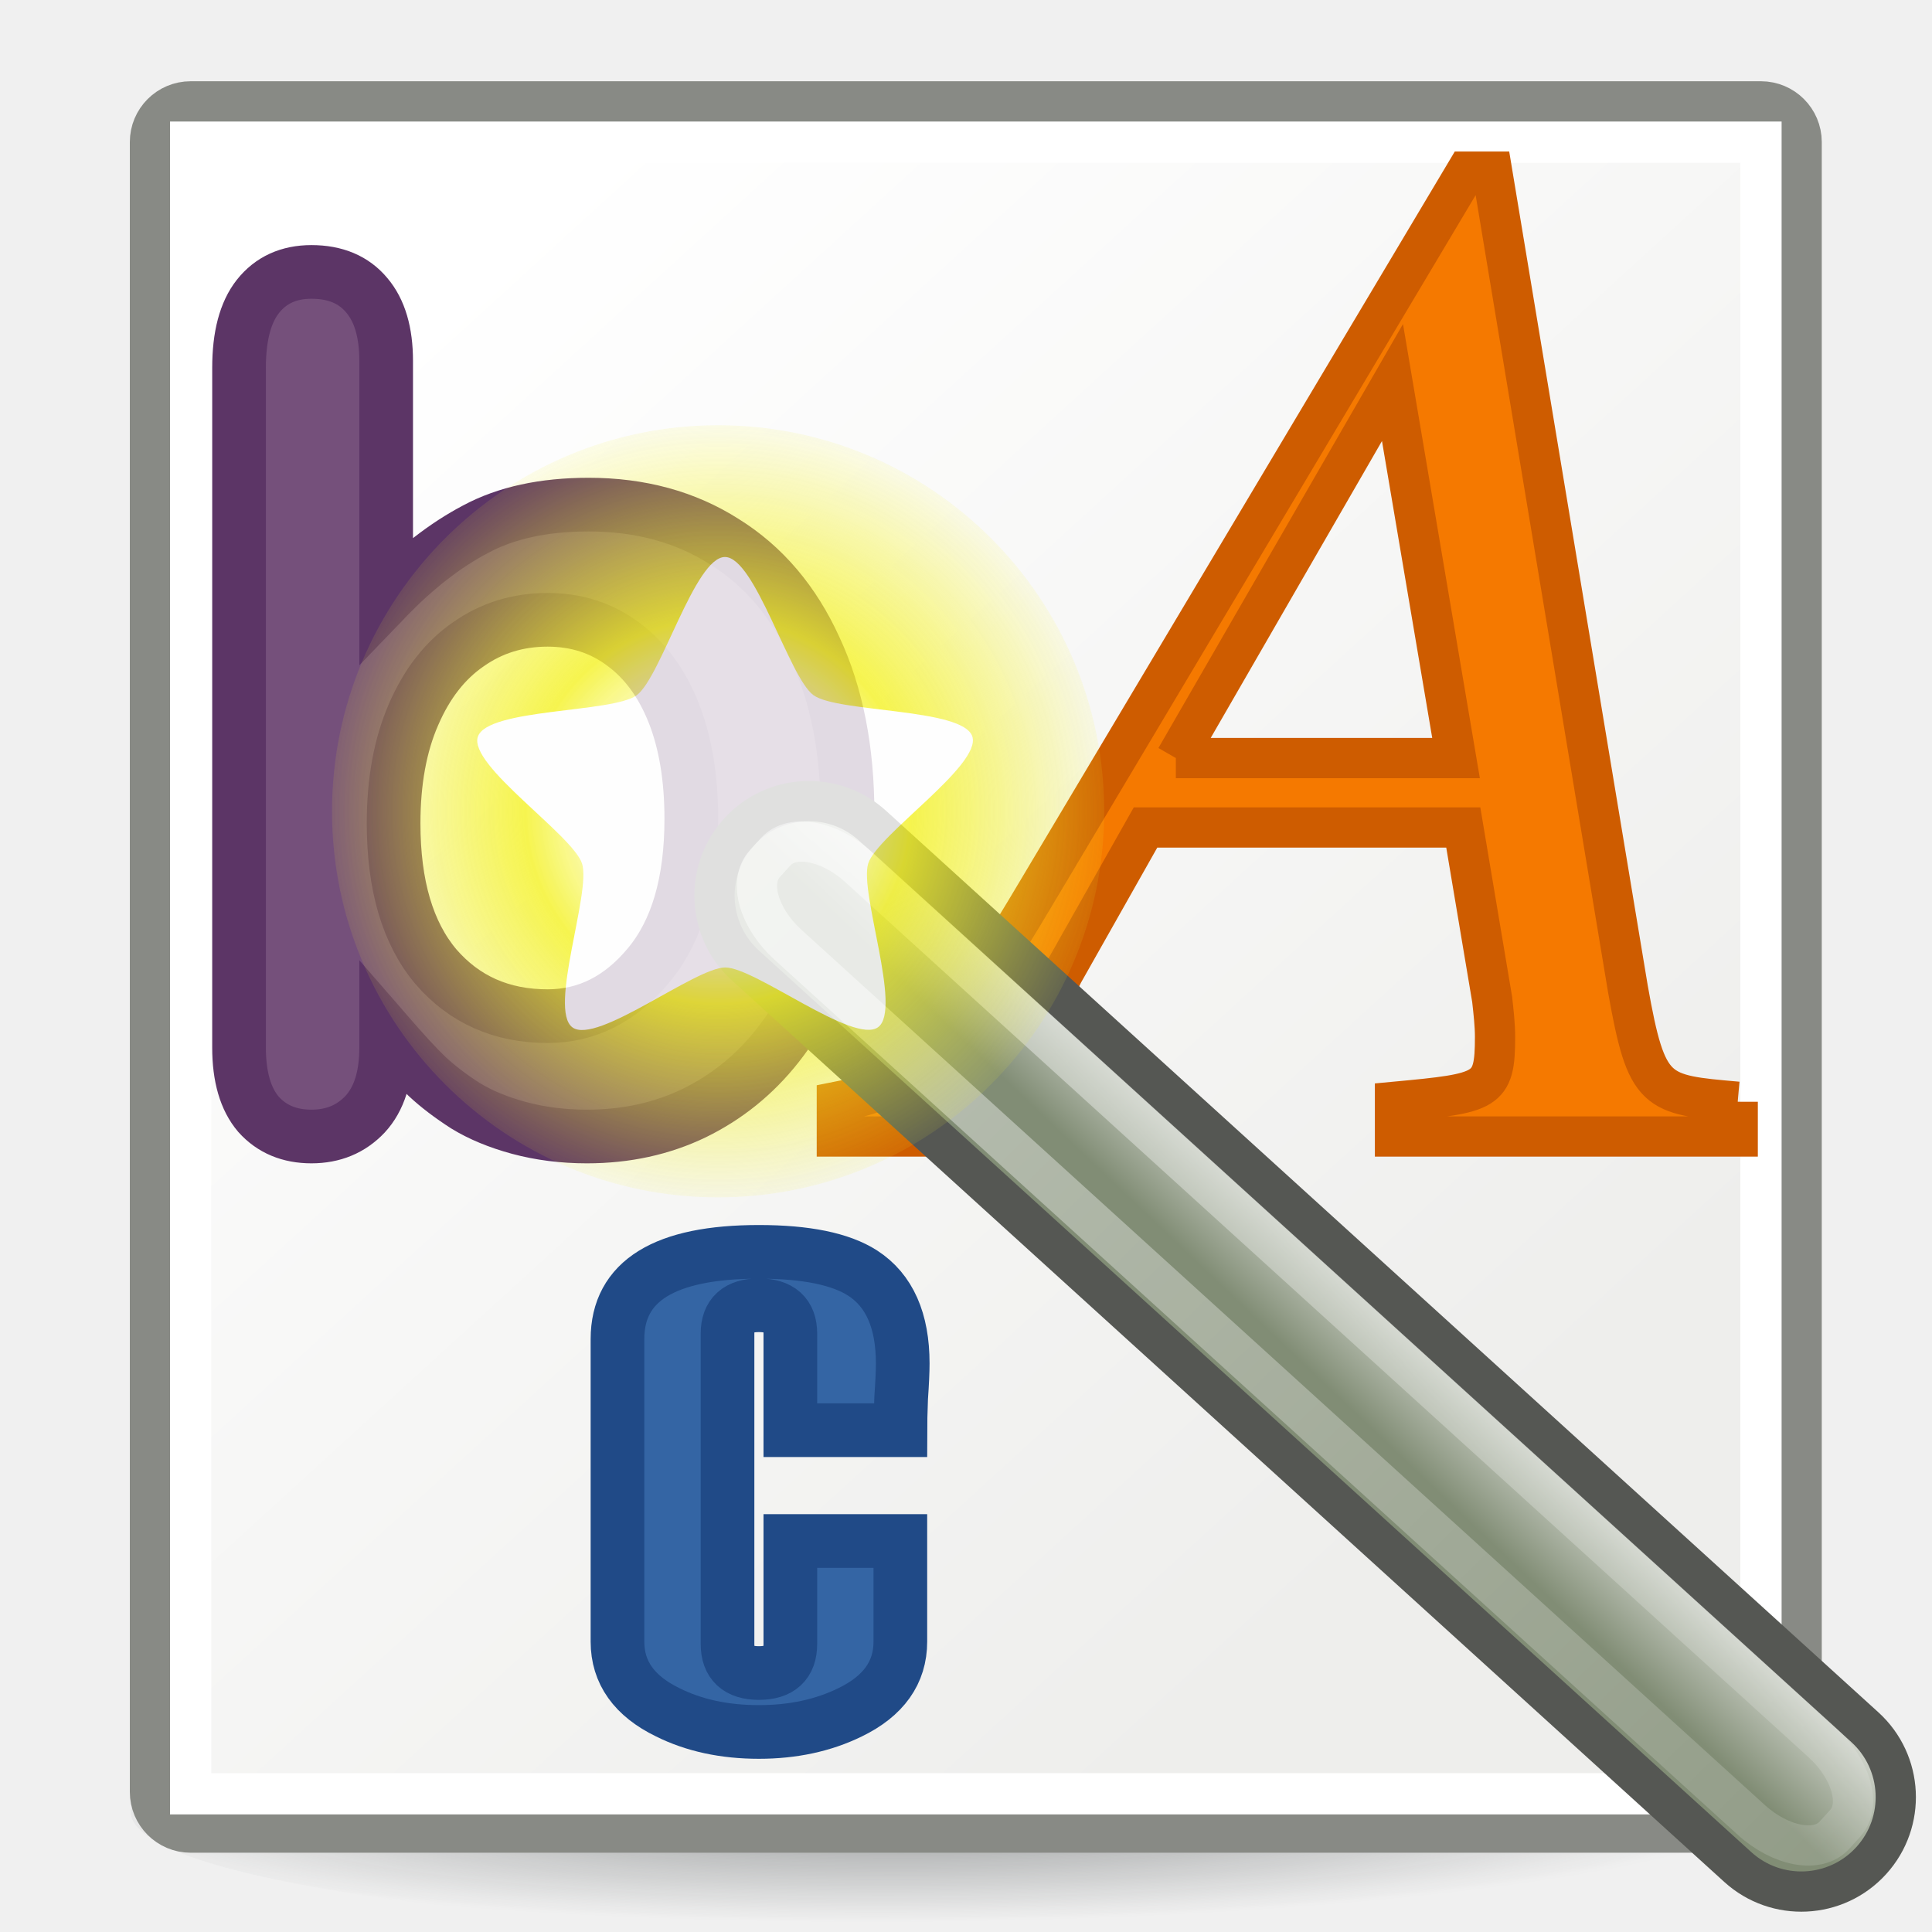
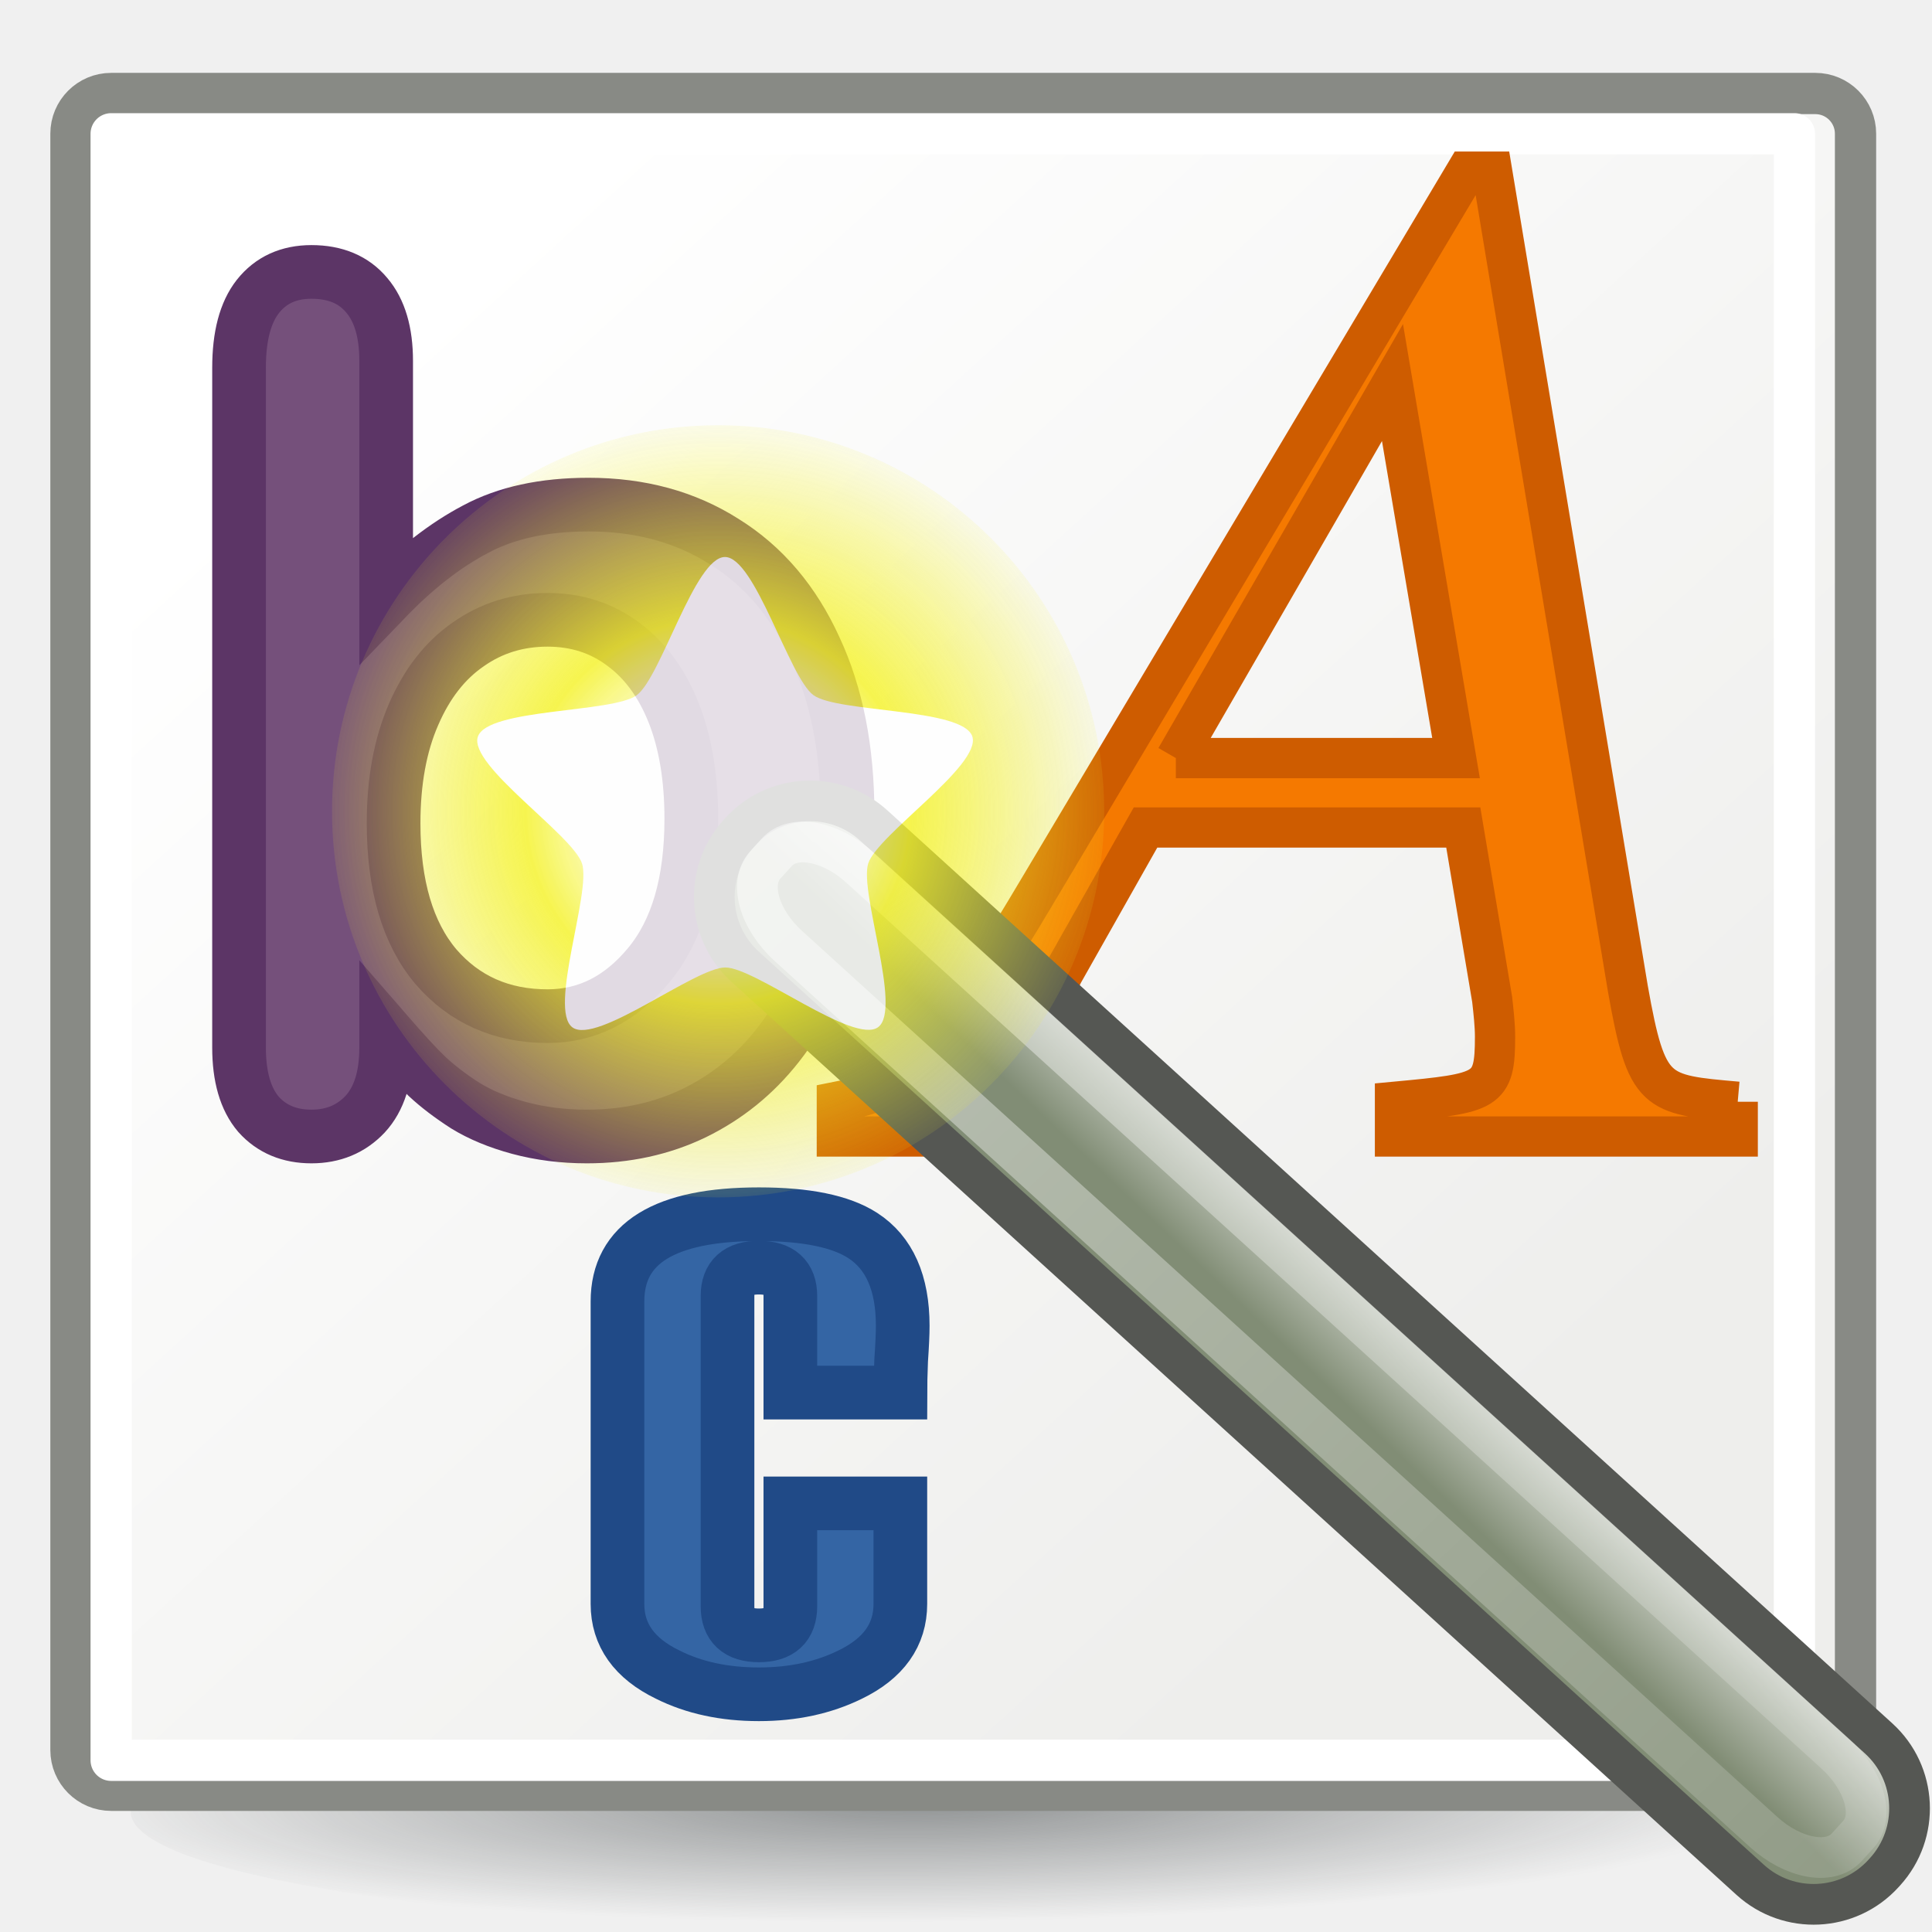
<svg xmlns="http://www.w3.org/2000/svg" xmlns:xlink="http://www.w3.org/1999/xlink" width="48" height="48" id="svg2556" version="1.0">
  <defs id="defs2558">
    <linearGradient id="linearGradient2250">
      <stop id="stop2252" offset="0" style="stop-color:#ffffff;stop-opacity:1;" />
      <stop id="stop2254" offset="1" style="stop-color:#ffffff;stop-opacity:0;" />
    </linearGradient>
    <linearGradient xlink:href="#linearGradient2250" id="linearGradient14344" gradientUnits="userSpaceOnUse" gradientTransform="translate(-20.54786,13.86313)" x1="21.29" y1="0.957" x2="72.147" y2="3.839" />
    <linearGradient id="linearGradient2230">
      <stop id="stop2232" offset="0" style="stop-color:#d3d7cf;stop-opacity:1;" />
      <stop id="stop2234" offset="1" style="stop-color:#818d75;stop-opacity:1;" />
    </linearGradient>
    <linearGradient xlink:href="#linearGradient2230" id="linearGradient14342" gradientUnits="userSpaceOnUse" gradientTransform="translate(-20.54785,13.86315)" x1="48.08" y1="-1.134" x2="48.017" y2="1.594" />
    <radialGradient xlink:href="#linearGradient4454" id="radialGradient4590" gradientUnits="userSpaceOnUse" cx="18.241" cy="21.818" fx="18.241" fy="21.818" r="8.309" />
    <linearGradient xlink:href="#linearGradient2366" id="linearGradient4586" gradientUnits="userSpaceOnUse" x1="18.293" y1="13.602" x2="17.501" y2="25.743" />
    <linearGradient id="linearGradient4467">
      <stop style="stop-color:#ffffff;stop-opacity:1;" offset="0" id="stop4469" />
      <stop style="stop-color:#ffffff;stop-opacity:0.248;" offset="1" id="stop4471" />
    </linearGradient>
    <linearGradient id="linearGradient4454">
      <stop style="stop-color:#729fcf;stop-opacity:0.208;" offset="0" id="stop4456" />
      <stop style="stop-color:#729fcf;stop-opacity:0.676;" offset="1" id="stop4458" />
    </linearGradient>
    <linearGradient id="linearGradient4487">
      <stop style="stop-color:#ffffff;stop-opacity:1;" offset="0" id="stop4489" />
      <stop style="stop-color:#ffffff;stop-opacity:0;" offset="1" id="stop4491" />
    </linearGradient>
    <radialGradient xlink:href="#linearGradient4487" id="radialGradient4588" gradientUnits="userSpaceOnUse" gradientTransform="matrix(1,0,0,0.237968,0,28.93278)" cx="24.13" cy="37.968" fx="24.13" fy="37.968" r="16.529" />
    <linearGradient id="linearGradient2366">
      <stop id="stop2368" offset="0" style="stop-color:#ffffff;stop-opacity:1;" />
      <stop style="stop-color:#ffffff;stop-opacity:0.219;" offset="0.5" id="stop2374" />
      <stop id="stop2370" offset="1" style="stop-color:#ffffff;stop-opacity:1;" />
    </linearGradient>
    <linearGradient id="linearGradient4440">
      <stop style="stop-color:#7d7d7d;stop-opacity:1;" offset="0" id="stop4442" />
      <stop id="stop4448" offset="0.5" style="stop-color:#b1b1b1;stop-opacity:1;" />
      <stop style="stop-color:#686868;stop-opacity:1;" offset="1" id="stop4444" />
    </linearGradient>
    <linearGradient id="linearGradient2846">
      <stop id="stop2848" offset="0" style="stop-color:#8a8a8a;stop-opacity:1;" />
      <stop id="stop2850" offset="1" style="stop-color:#484848;stop-opacity:1;" />
    </linearGradient>
    <linearGradient id="linearGradient269">
      <stop id="stop270" offset="0" style="stop-color:#a3a3a3;stop-opacity:1;" />
      <stop id="stop271" offset="1" style="stop-color:#8a8a8a;stop-opacity:1;" />
    </linearGradient>
    <linearGradient id="linearGradient259">
      <stop id="stop260" offset="0" style="stop-color:#fafafa;stop-opacity:1;" />
      <stop id="stop261" offset="1" style="stop-color:#bbbbbb;stop-opacity:1;" />
    </linearGradient>
    <linearGradient id="linearGradient2378">
      <stop style="stop-color:#ffffff;stop-opacity:1;" offset="0" id="stop2380" />
      <stop id="stop4146" offset="0.25" style="stop-color:#fefede;stop-opacity:0.918;" />
      <stop id="stop2386" offset="0.5" style="stop-color:#f5f328;stop-opacity:1;" />
      <stop style="stop-color:#f5f32d;stop-opacity:0.122;" offset="1" id="stop2382" />
    </linearGradient>
    <linearGradient id="linearGradient4785">
      <stop style="stop-color:#2e3436;stop-opacity:1;" offset="0" id="stop4787" />
      <stop style="stop-color:#2e3436;stop-opacity:0;" offset="1" id="stop4789" />
    </linearGradient>
    <radialGradient xlink:href="#linearGradient4785" id="radialGradient4791" cx="22.403" cy="43.072" fx="22.403" fy="43.072" r="22.318" gradientTransform="matrix(1.026073,-4.434013e-3,9.770098e-4,7.524542e-2,-0.626191,41.79022)" gradientUnits="userSpaceOnUse" />
    <linearGradient id="linearGradient4755">
      <stop style="stop-color:#eeeeec;stop-opacity:1;" offset="0" id="stop4757" />
      <stop style="stop-color:#ffffff;stop-opacity:1" offset="1" id="stop4759" />
    </linearGradient>
    <linearGradient xlink:href="#linearGradient4755" id="linearGradient4761" x1="36.669" y1="36.383" x2="10.304" y2="7.493" gradientUnits="userSpaceOnUse" gradientTransform="translate(0.2495557,1.9167039e-2)" />
    <radialGradient xlink:href="#linearGradient2378" id="radialGradient4364" gradientUnits="userSpaceOnUse" cx="38.659" cy="9.341" fx="38.659" fy="9.341" r="8.342" />
    <linearGradient xlink:href="#linearGradient4440" id="linearGradient4647" gradientUnits="userSpaceOnUse" gradientTransform="matrix(0.7730392,-0.1877302,0.179191,0.7581772,42.71329,-12.35294)" x1="30.656" y1="34" x2="33.219" y2="31.062" />
    <linearGradient xlink:href="#linearGradient2846" id="linearGradient4651" gradientUnits="userSpaceOnUse" gradientTransform="matrix(0.805118,-0.192885,0.192885,0.805118,51.4172,-17.38156)" x1="27.366" y1="26.58" x2="31.336" y2="30.558" />
    <radialGradient xlink:href="#linearGradient4487" id="radialGradient5645" gradientUnits="userSpaceOnUse" gradientTransform="matrix(1,0,0,0.237968,0,28.93278)" cx="24.13" cy="37.968" fx="24.13" fy="37.968" r="16.529" />
    <radialGradient xlink:href="#linearGradient4467" id="radialGradient5648" gradientUnits="userSpaceOnUse" gradientTransform="matrix(1.45741,-0.349157,0.3032584,1.265826,58.77929,-19.81275)" cx="15.414" cy="13.078" fx="15.414" fy="13.078" r="6.656" />
    <linearGradient xlink:href="#linearGradient4440" id="linearGradient5655" gradientUnits="userSpaceOnUse" gradientTransform="matrix(0.750126,-0.1797104,0.1738797,0.7257881,70.49061,-15.79544)" x1="30.656" y1="34" x2="33.219" y2="31.062" />
    <linearGradient xlink:href="#linearGradient2846" id="linearGradient5659" gradientUnits="userSpaceOnUse" gradientTransform="matrix(0.5620635,-0.1346556,0.1346556,0.5620635,75.41497,-12.54115)" x1="27.366" y1="26.58" x2="31.336" y2="30.558" />
    <radialGradient xlink:href="#linearGradient4487" id="radialGradient6645" gradientUnits="userSpaceOnUse" gradientTransform="matrix(1,0,0,0.237968,0,28.93278)" cx="24.13" cy="37.968" fx="24.13" fy="37.968" r="16.529" />
    <linearGradient xlink:href="#linearGradient4440" id="linearGradient6647" gradientUnits="userSpaceOnUse" gradientTransform="matrix(0.7730392,-0.1877302,0.179191,0.7581772,42.71329,-12.35294)" x1="30.656" y1="34" x2="33.219" y2="31.062" />
    <linearGradient xlink:href="#linearGradient4440" id="linearGradient6651" gradientUnits="userSpaceOnUse" gradientTransform="matrix(1.477655,-0.3392034,0.3425214,1.369925,-103.6806,-20.25764)" x1="30.656" y1="34" x2="33.219" y2="31.062" />
  </defs>
  <g id="layer1">
    <path style="opacity:0.5;fill:url(#radialGradient4791);fill-opacity:1;stroke:none;stroke-width:1.025;stroke-linecap:butt;stroke-linejoin:miter;stroke-miterlimit:4;stroke-dasharray:none;stroke-dashoffset:0;stroke-opacity:1" id="path4775" d="M 46.139 45.083 A 22.318 1.679 0 1 1  1.503,45.083 A 22.318 1.679 0 1 1  46.139 45.083 z" transform="matrix(0.940942,0,0,1.786371,1.835695,-35.51612)" />
-     <rect style="opacity:1;fill:url(#linearGradient4761);fill-opacity:1;stroke:#888a85;stroke-width:1.025;stroke-linecap:round;stroke-linejoin:round;stroke-miterlimit:4;stroke-dasharray:none;stroke-dashoffset:0;stroke-opacity:1" id="rect1314" width="41.011" height="42.987" x="3.738" y="2.531" rx="0.999" ry="0.999" />
-     <rect style="opacity:1;fill:none;fill-opacity:1;stroke:#ffffff;stroke-width:1.025;stroke-linecap:butt;stroke-linejoin:miter;stroke-miterlimit:4;stroke-dasharray:none;stroke-dashoffset:0;stroke-opacity:1" id="rect4753" width="39.014" height="41.034" x="4.737" y="3.532" rx="0" ry="0" />
+     <rect style="opacity:1;fill:url(#linearGradient4761);fill-opacity:1;stroke:#888a85;stroke-width:1.025;stroke-linecap:round;stroke-linejoin:round;stroke-miterlimit:4;stroke-dasharray:none;stroke-dashoffset:0;stroke-opacity:1" id="rect1314" width="44.337" height="42.156" x="1.763" y="2.323" rx="0.999" ry="0.999" />
+     <rect style="opacity:1;fill:none;fill-opacity:1;stroke:#ffffff;stroke-width:1.025;stroke-linecap:butt;stroke-linejoin:round;stroke-miterlimit:4;stroke-dasharray:none;stroke-dashoffset:0;stroke-opacity:1" id="rect4753" width="41.82" height="40.41" x="2.762" y="3.324" rx="0" ry="0" />
    <path style="font-size:29.018px;font-style:normal;font-variant:normal;font-weight:bold;font-stretch:normal;text-align:start;line-height:120%;writing-mode:lr-tb;text-anchor:start;fill:#75507b;fill-opacity:1;stroke:#5c3566;stroke-width:1pt;stroke-linecap:butt;stroke-linejoin:miter;stroke-opacity:1;font-family:Arial Rounded CE" d="M 9.594,8.966 L 9.594,14.875 C 10.322,14.119 11.063,13.543 11.819,13.146 C 12.575,12.74 13.51,12.537 14.624,12.537 C 15.909,12.537 17.033,12.844 17.997,13.458 C 18.97,14.062 19.72,14.945 20.249,16.107 C 20.788,17.26 21.057,18.629 21.057,20.216 C 21.057,21.388 20.906,22.464 20.604,23.447 C 20.311,24.42 19.881,25.265 19.314,25.983 C 18.748,26.701 18.058,27.258 17.246,27.655 C 16.443,28.042 15.555,28.236 14.582,28.236 C 13.987,28.236 13.425,28.165 12.896,28.023 C 12.376,27.882 11.932,27.697 11.564,27.471 C 11.196,27.235 10.879,26.994 10.615,26.748 C 10.36,26.503 10.02,26.134 9.594,25.643 L 9.594,26.025 C 9.594,26.753 9.42,27.305 9.07,27.683 C 8.721,28.052 8.277,28.236 7.738,28.236 C 7.191,28.236 6.751,28.052 6.421,27.683 C 6.1,27.305 5.939,26.753 5.939,26.025 L 5.939,9.136 C 5.939,8.352 6.095,7.762 6.407,7.365 C 6.728,6.959 7.172,6.756 7.738,6.756 C 8.333,6.756 8.792,6.95 9.113,7.337 C 9.434,7.715 9.594,8.258 9.594,8.966 M 9.779,20.457 C 9.779,21.997 10.128,23.182 10.827,24.014 C 11.536,24.835 12.461,25.246 13.604,25.246 C 14.577,25.246 15.413,24.826 16.112,23.985 C 16.821,23.135 17.175,21.921 17.175,20.344 C 17.175,19.324 17.028,18.445 16.736,17.708 C 16.443,16.972 16.027,16.405 15.489,16.008 C 14.95,15.602 14.322,15.399 13.604,15.399 C 12.867,15.399 12.211,15.602 11.635,16.008 C 11.059,16.405 10.605,16.986 10.275,17.751 C 9.944,18.507 9.779,19.409 9.779,20.457" id="text3427" />
-     <path style="font-size:19.522px;font-style:normal;font-variant:normal;font-weight:normal;font-stretch:normal;text-align:start;line-height:120%;writing-mode:lr-tb;text-anchor:start;fill:#3465a4;fill-opacity:1;stroke:#204a87;stroke-width:1pt;stroke-linecap:butt;stroke-linejoin:miter;stroke-opacity:1;font-family:Carbon Block" d="M 22.428,33.874 C 22.428,34.069 22.415,34.356 22.389,34.733 C 22.376,35.097 22.369,35.364 22.369,35.533 L 19.636,35.533 L 19.636,33.132 C 19.636,32.664 19.376,32.429 18.855,32.429 C 18.335,32.429 18.075,32.664 18.075,33.132 L 18.075,40.843 C 18.075,41.325 18.335,41.566 18.855,41.566 C 19.376,41.566 19.636,41.325 19.636,40.843 L 19.636,38.286 L 22.369,38.286 L 22.369,40.785 C 22.369,41.553 21.953,42.138 21.12,42.542 C 20.456,42.867 19.701,43.03 18.855,43.03 C 17.996,43.03 17.242,42.867 16.591,42.542 C 15.758,42.138 15.341,41.553 15.341,40.785 L 15.341,33.269 C 15.341,31.824 16.513,31.102 18.855,31.102 C 20.027,31.102 20.886,31.278 21.432,31.629 C 22.096,32.059 22.428,32.807 22.428,33.874" id="text3431" />
+     <path style="font-size:19.522px;font-style:normal;font-variant:normal;font-weight:normal;font-stretch:normal;text-align:start;line-height:120%;writing-mode:lr-tb;text-anchor:start;fill:#3465a4;fill-opacity:1;stroke:#204a87;stroke-width:1pt;stroke-linecap:butt;stroke-linejoin:miter;stroke-opacity:1;font-family:Carbon Block" d="M 22.428,32.939 C 22.428,33.134 22.415,33.42 22.389,33.798 C 22.376,34.162 22.369,34.429 22.369,34.598 L 19.636,34.598 L 19.636,32.197 C 19.636,31.728 19.376,31.494 18.855,31.494 C 18.335,31.494 18.075,31.728 18.075,32.197 L 18.075,39.908 C 18.075,40.39 18.335,40.63 18.855,40.63 C 19.376,40.63 19.636,40.39 19.636,39.908 L 19.636,37.351 L 22.369,37.351 L 22.369,39.849 C 22.369,40.617 21.953,41.203 21.12,41.606 C 20.456,41.932 19.701,42.094 18.855,42.094 C 17.996,42.094 17.242,41.932 16.591,41.606 C 15.758,41.203 15.341,40.617 15.341,39.849 L 15.341,32.334 C 15.341,30.889 16.513,30.167 18.855,30.167 C 20.027,30.167 20.886,30.342 21.432,30.694 C 22.096,31.123 22.428,31.872 22.428,32.939" id="text3431" />
    <path style="font-size:46.601px;font-style:italic;font-variant:normal;font-weight:normal;font-stretch:normal;text-align:start;line-height:125%;writing-mode:lr-tb;text-anchor:start;fill:#f57900;fill-opacity:1;stroke:#ce5c00;stroke-width:1px;stroke-linecap:butt;stroke-linejoin:miter;stroke-opacity:1;font-family:Nimbus Roman No9 L" d="M 43.173,27.373 C 41.128,27.193 40.912,27.195 40.446,24.576 L 37.072,4.264 L 36.428,4.264 L 25.733,22.207 C 22.898,26.98 22.226,27.086 20.791,27.373 L 20.791,28.236 L 27.814,28.236 L 27.814,27.373 C 25.984,27.193 25.697,27.303 25.697,26.406 C 25.697,25.724 25.804,25.401 26.414,24.181 L 28.46,20.559 L 36.355,20.559 L 37.072,24.827 C 37.108,25.15 37.144,25.473 37.144,25.76 C 37.144,27.123 36.955,27.158 34.658,27.373 L 34.658,28.236 L 43.173,28.236 L 43.173,27.373 M 29.214,18.834 L 34.596,9.504 L 36.175,18.834 L 29.214,18.834" id="text2044" />
-     <rect transform="matrix(0.8855746,0.4644972,-0.4537765,0.8911155,0,0)" ry="1.888" rx="2.137" y="-39.432" x="88.911" height="2.566" width="11.009" id="rect5641" style="opacity:0.433;color:#000000;fill:none;fill-opacity:1;fill-rule:evenodd;stroke:#ffffff;stroke-width:0.578;stroke-linecap:round;stroke-linejoin:miter;marker:none;marker-start:none;marker-mid:none;marker-end:none;stroke-miterlimit:10;stroke-dasharray:none;stroke-dashoffset:0;stroke-opacity:1;visibility:visible;display:inline;overflow:visible" />
-     <g id="g14338" transform="translate(28.67276,9.901165)">
-       <rect transform="matrix(0.7401646,0.6724257,-0.6724257,0.7401646,0,0)" ry="2.347" rx="2.347" y="12.559" x="-0.389" height="4.694" width="38.003" id="rect2228" style="color:#000000;fill:url(#linearGradient14342);fill-opacity:1;fill-rule:evenodd;stroke:#555753;stroke-width:1;stroke-linecap:round;stroke-linejoin:round;marker:none;marker-start:none;marker-mid:none;marker-end:none;stroke-miterlimit:4;stroke-dasharray:none;stroke-dashoffset:0;stroke-opacity:1;visibility:visible;display:inline;overflow:visible" />
-       <rect style="opacity:0.466;color:#000000;fill:none;fill-opacity:1;fill-rule:evenodd;stroke:url(#linearGradient14344);stroke-width:1;stroke-linecap:round;stroke-linejoin:round;marker:none;marker-start:none;marker-mid:none;marker-end:none;stroke-miterlimit:4;stroke-dasharray:none;stroke-dashoffset:0;stroke-opacity:1;visibility:visible;display:inline;overflow:visible" id="rect2248" width="35.899" height="2.609" x="0.613" y="13.552" rx="1.784" ry="1.102" transform="matrix(0.7401651,0.6724251,-0.6724251,0.7401651,0,0)" />
+     <g id="g14338" transform="matrix(1.011097,0,0,1.011097,28.79952,9.795738)">
+       <rect transform="matrix(0.7401646,0.6724257,-0.6724257,0.7401646,0,0)" ry="2.321" rx="2.321" y="12.559" x="-0.389" height="4.694" width="38.003" id="rect2228" style="color:#000000;fill:url(#linearGradient14342);fill-opacity:1;fill-rule:evenodd;stroke:#555753;stroke-width:1;stroke-linecap:round;stroke-linejoin:round;marker:none;marker-start:none;marker-mid:none;marker-end:none;stroke-miterlimit:4;stroke-dasharray:none;stroke-dashoffset:0;stroke-opacity:1;visibility:visible;display:inline;overflow:visible" />
+       <rect style="opacity:0.466;color:#000000;fill:none;fill-opacity:1;fill-rule:evenodd;stroke:url(#linearGradient14344);stroke-width:1;stroke-linecap:round;stroke-linejoin:round;marker:none;marker-start:none;marker-mid:none;marker-end:none;stroke-miterlimit:4;stroke-dasharray:none;stroke-dashoffset:0;stroke-opacity:1;visibility:visible;display:inline;overflow:visible" id="rect2248" width="35.899" height="2.609" x="0.613" y="13.552" rx="1.764" ry="1.09" transform="matrix(0.7401651,0.6724251,-0.6724251,0.7401651,0,0)" />
    </g>
    <g id="g4360" transform="translate(-58.42567,15.08829)" style="opacity:0.815">
      <path transform="matrix(1.14985,0,0,1.14985,31.81463,-5.672398)" d="M 47.001 9.341 A 8.342 8.342 0 1 1  30.317,9.341 A 8.342 8.342 0 1 1  47.001 9.341 z" id="path2388" style="fill:url(#radialGradient4364);fill-opacity:1;fill-rule:evenodd;stroke:none;stroke-width:1px;stroke-linecap:butt;stroke-linejoin:miter;stroke-opacity:1;display:inline" />
      <path transform="matrix(0.674116,0.299577,-0.299577,0.674116,54.87409,-13.35576)" d="M 44.52,15.503 C 44.013,16.381 39.925,15.342 38.999,15.755 C 38.072,16.167 36.109,19.9 35.117,19.689 C 34.125,19.478 33.85,15.27 33.171,14.516 C 32.493,13.762 28.336,13.049 28.23,12.04 C 28.124,11.031 32.042,9.47 32.549,8.591 C 33.056,7.713 32.45,3.539 33.376,3.126 C 34.303,2.714 36.999,5.957 37.991,6.168 C 38.983,6.379 42.765,4.513 43.444,5.266 C 44.123,6.02 41.871,9.586 41.977,10.595 C 42.083,11.604 45.027,14.624 44.52,15.503 z " id="path1345" style="color:#000000;fill:#ffffff;fill-opacity:1;fill-rule:evenodd;stroke:none;stroke-width:0.5;stroke-linecap:butt;stroke-linejoin:miter;marker:none;marker-start:none;marker-mid:none;marker-end:none;stroke-miterlimit:4;stroke-dasharray:none;stroke-dashoffset:0;stroke-opacity:1;visibility:visible;display:inline;overflow:visible" />
    </g>
  </g>
</svg>
